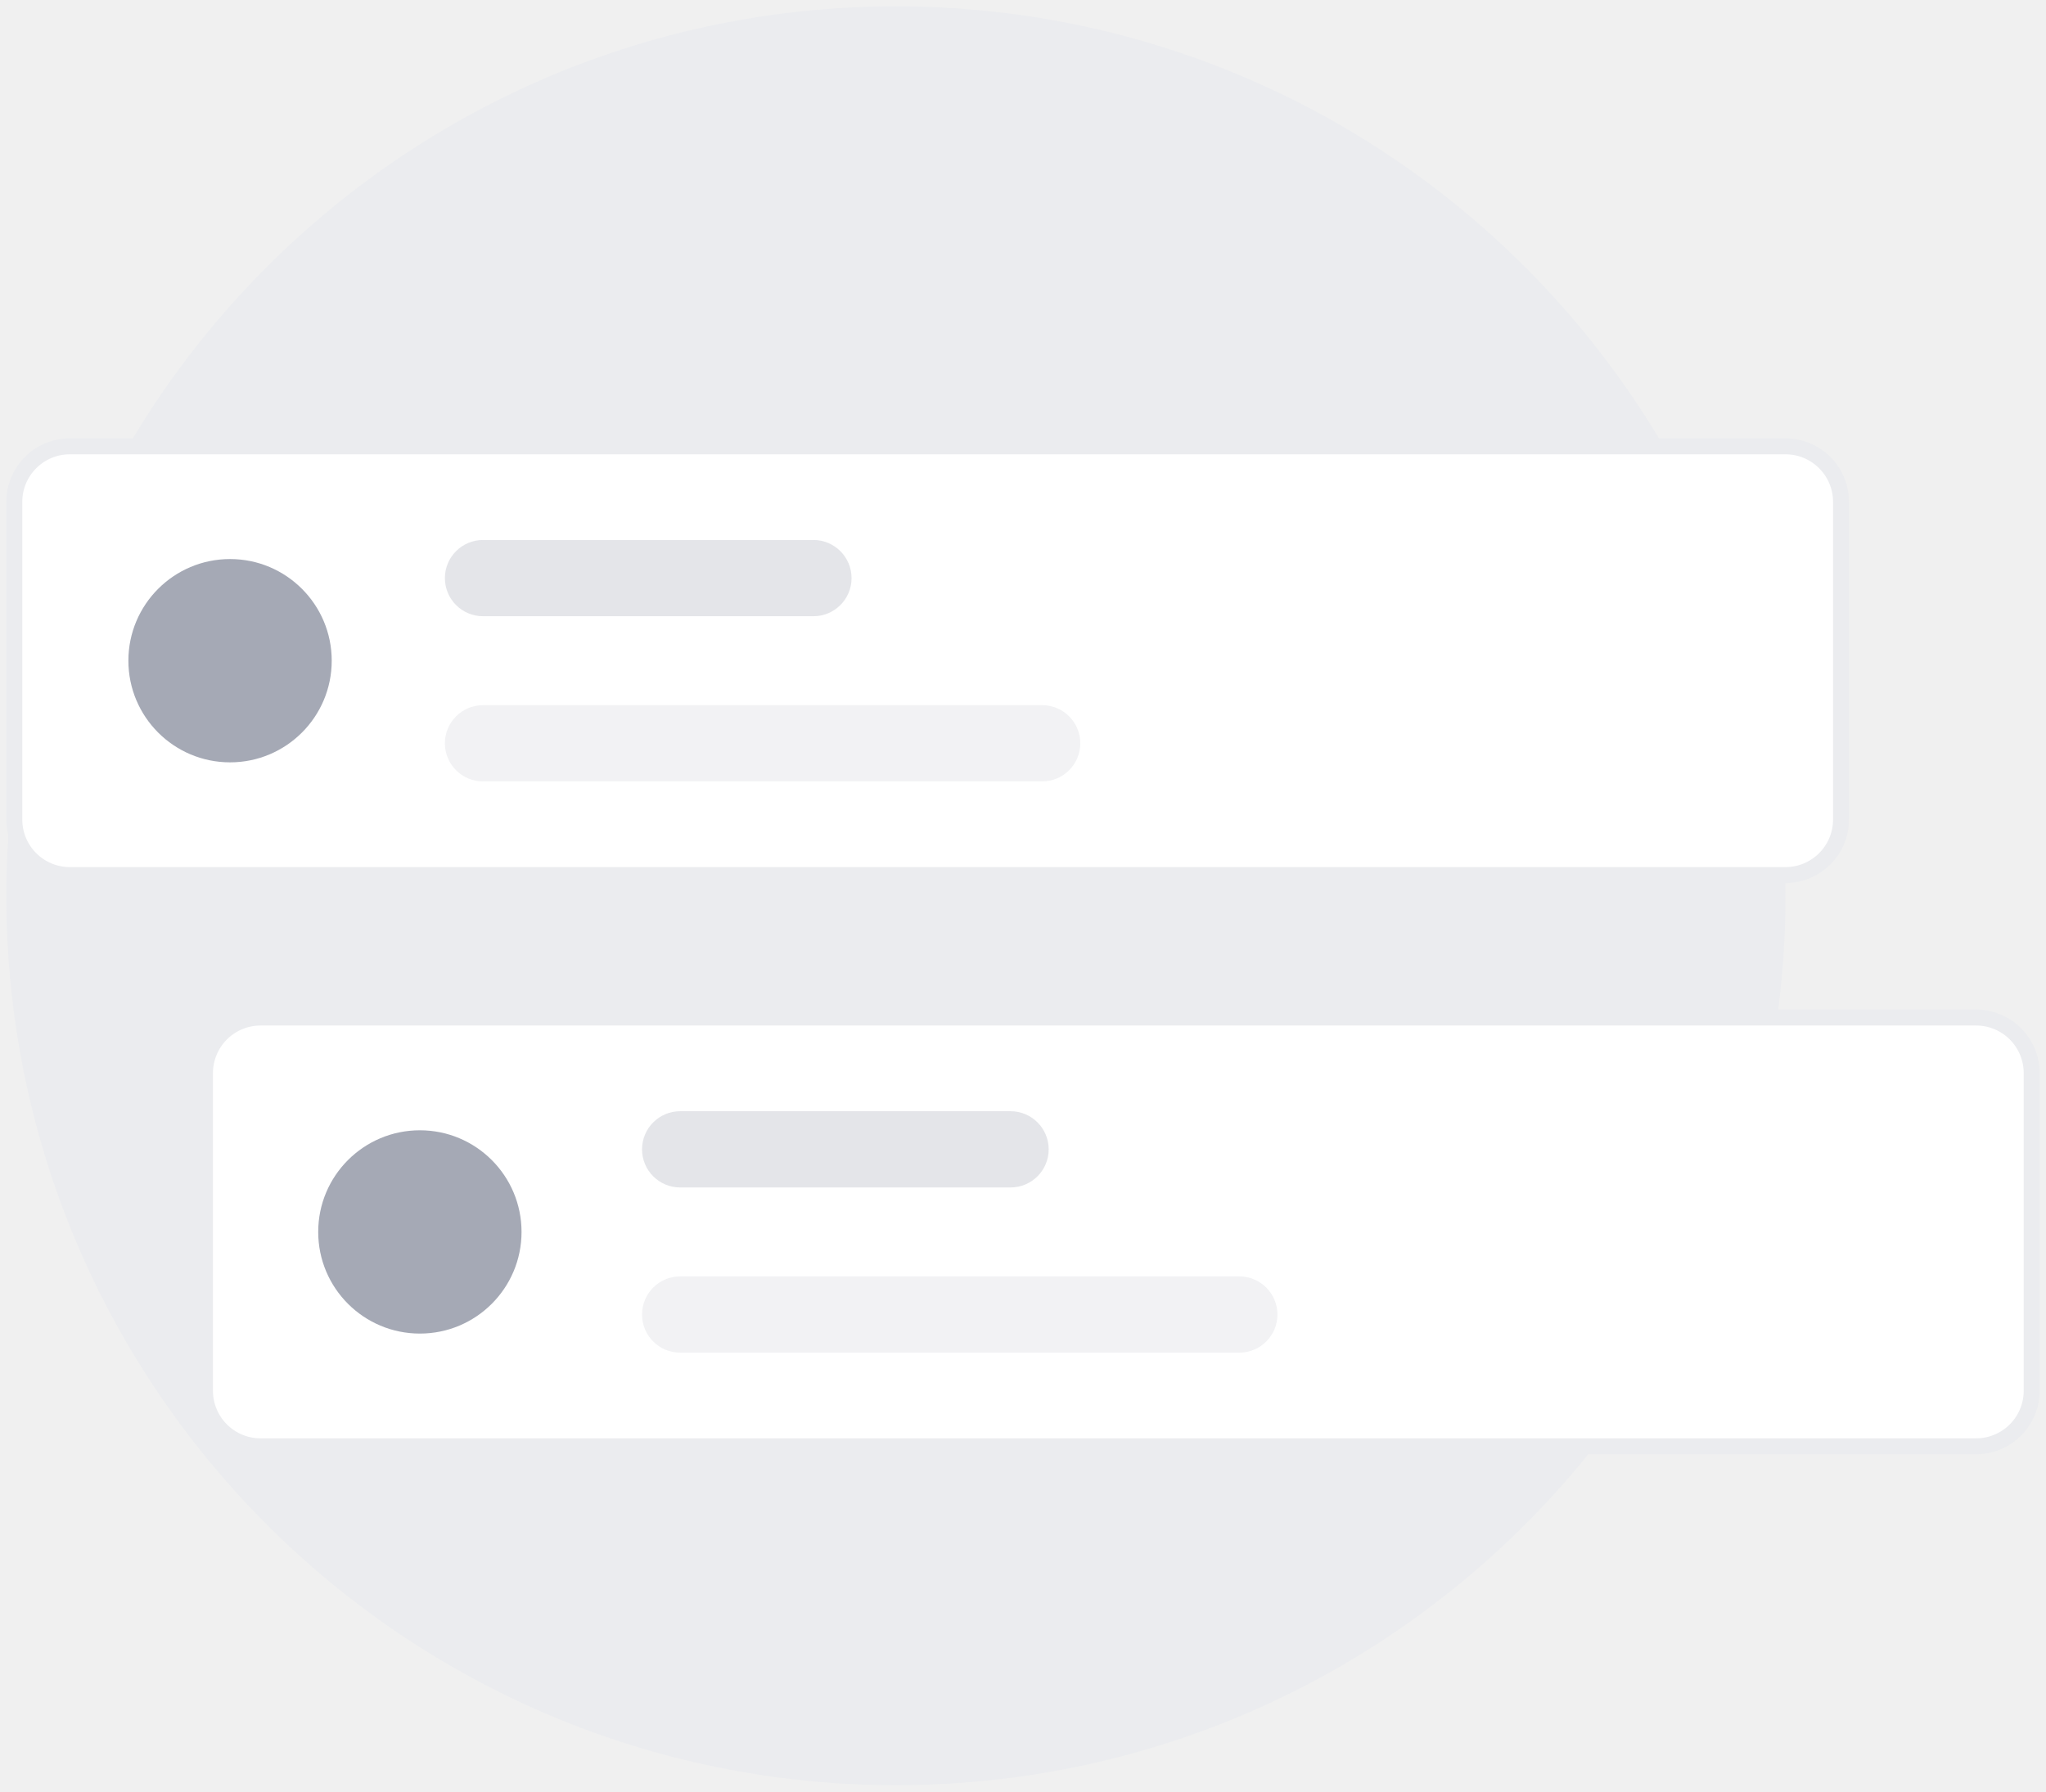
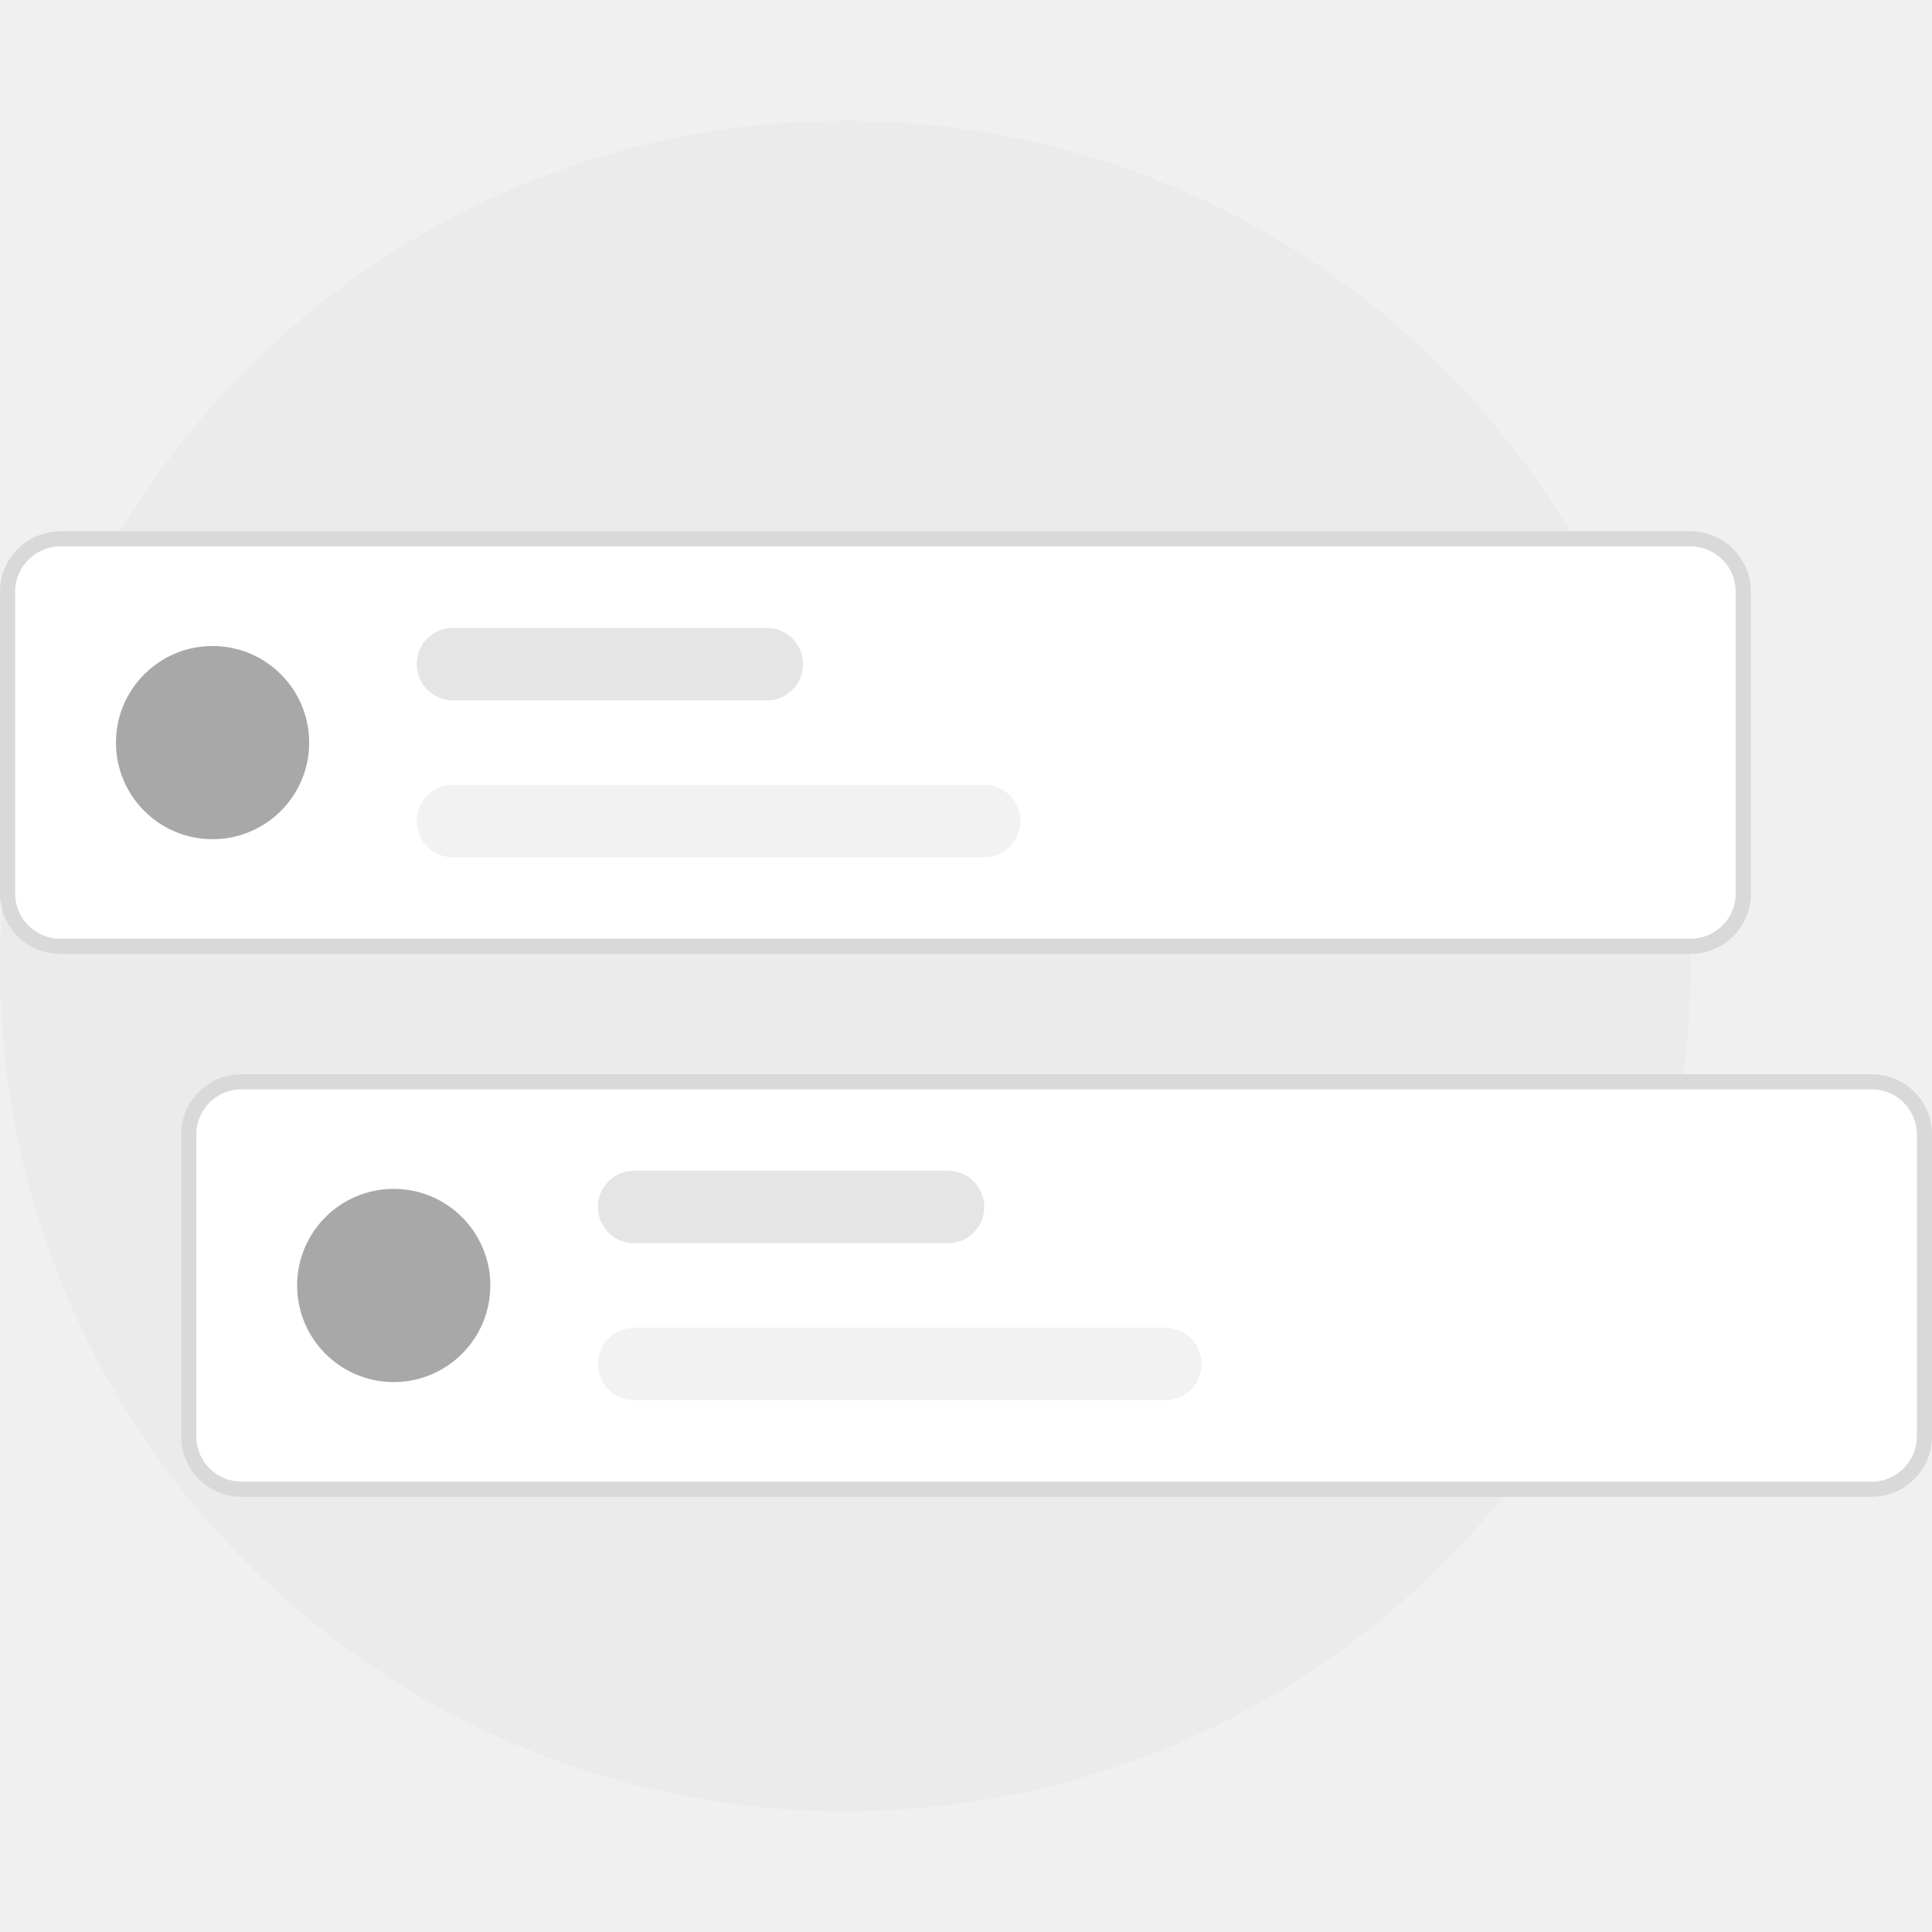
- <svg xmlns="http://www.w3.org/2000/svg" width="161" height="141" viewBox="0 0 161 141" fill="none">
-   <path d="M70.499 140.5C109.159 140.5 140.499 109.16 140.499 70.5C140.499 31.84 109.159 0.5 70.499 0.5C31.839 0.5 0.499 31.84 0.499 70.5C0.499 109.16 31.839 140.5 70.499 140.5Z" fill="#EBECEF" />
-   <path d="M20.503 80.085H21.13H155.501C156.66 80.085 157.773 80.545 158.593 81.365C159.412 82.185 159.873 83.297 159.873 84.457V109.457C159.873 110.616 159.412 111.728 158.593 112.548C157.773 113.368 156.66 113.829 155.501 113.829H20.503C19.343 113.829 18.231 113.368 17.411 112.548C16.591 111.728 16.13 110.616 16.13 109.457V84.457C16.13 83.297 16.591 82.185 17.411 81.365C18.231 80.545 19.343 80.085 20.503 80.085Z" fill="white" stroke="#EBECEF" stroke-width="1.255" />
-   <path opacity="0.3" d="M79.521 87.457H53.521C51.865 87.457 50.522 88.8 50.522 90.457C50.522 92.114 51.865 93.457 53.521 93.457H79.521C81.178 93.457 82.521 92.114 82.521 90.457C82.521 88.8 81.178 87.457 79.521 87.457Z" fill="#A5A9B5" />
-   <path opacity="0.15" d="M97.521 100.457H53.522C51.865 100.457 50.522 101.8 50.522 103.457C50.522 105.114 51.865 106.457 53.522 106.457H97.521C99.178 106.457 100.521 105.114 100.521 103.457C100.521 101.8 99.178 100.457 97.521 100.457Z" fill="#A5A9B5" />
-   <path d="M33.04 104.957C37.459 104.957 41.04 101.375 41.04 96.957C41.04 92.539 37.459 88.957 33.04 88.957C28.622 88.957 25.04 92.539 25.04 96.957C25.04 101.375 28.622 104.957 33.04 104.957Z" fill="#A5A9B5" />
-   <path d="M5.499 35.127H140.497C142.912 35.127 144.87 37.085 144.87 39.499V64.499C144.87 66.914 142.912 68.871 140.497 68.871H5.499C3.084 68.871 1.127 66.914 1.127 64.499V39.499C1.127 37.085 3.084 35.127 5.499 35.127Z" fill="white" stroke="#EBECEF" stroke-width="1.255" />
-   <path opacity="0.3" d="M64.009 42.499H38.009C36.352 42.499 35.009 43.843 35.009 45.499C35.009 47.156 36.352 48.499 38.009 48.499H64.009C65.665 48.499 67.009 47.156 67.009 45.499C67.009 43.843 65.665 42.499 64.009 42.499Z" fill="#A5A9B5" />
-   <path opacity="0.15" d="M82.008 55.499H38.009C36.352 55.499 35.009 56.843 35.009 58.499C35.009 60.156 36.352 61.499 38.009 61.499H82.008C83.665 61.499 85.008 60.156 85.008 58.499C85.008 56.843 83.665 55.499 82.008 55.499Z" fill="#A5A9B5" />
-   <path d="M18.103 59.999C22.521 59.999 26.103 56.417 26.103 51.999C26.103 47.581 22.521 43.999 18.103 43.999C13.684 43.999 10.103 47.581 10.103 51.999C10.103 56.417 13.684 59.999 18.103 59.999Z" fill="#A5A9B5" />
+ <svg xmlns="http://www.w3.org/2000/svg" width="160" height="160" viewBox="0 0 160 160" fill="none">
+   <g clip-path="url(#clip0_3296_8610)">
+     <path d="M70 150C108.66 150 140 118.66 140 80C140 41.34 108.66 10 70 10C31.34 10 0 41.34 0 80C0 118.66 31.34 150 70 150Z" fill="#EBEBEB" />
+     <path d="M20.003 89.586H155.001C157.416 89.586 159.374 91.543 159.374 93.958V118.958C159.373 121.372 157.416 123.33 155.001 123.33H20.003C17.589 123.33 15.632 121.372 15.631 118.958V93.958C15.631 91.543 17.589 89.586 20.003 89.586Z" fill="white" stroke="#D9D9D9" stroke-width="1.255" />
+     <path opacity="0.3" d="M78.513 96.958H52.513C50.856 96.958 49.513 98.301 49.513 99.958C49.513 101.615 50.856 102.958 52.513 102.958H78.513C80.17 102.958 81.513 101.615 81.513 99.958C81.513 98.301 80.17 96.958 78.513 96.958Z" fill="#A8A8A8" />
+     <path opacity="0.15" d="M96.513 109.958H52.513C50.856 109.958 49.513 111.301 49.513 112.958C49.513 114.615 50.856 115.958 52.513 115.958H96.513C98.169 115.958 99.513 114.615 99.513 112.958C99.513 111.301 98.169 109.958 96.513 109.958Z" fill="#A8A8A8" />
+     <path d="M32.607 114.458C37.025 114.458 40.607 110.876 40.607 106.458C40.607 102.039 37.025 98.457 32.607 98.457C28.189 98.457 24.607 102.039 24.607 106.458C24.607 110.876 28.189 114.458 32.607 114.458Z" fill="#A8A8A8" />
+     <path d="M5 44.628H139.998C142.413 44.628 144.37 46.585 144.37 49V74C144.37 76.415 142.413 78.372 139.998 78.372H5C2.585 78.372 0.628 76.415 0.628 74V49C0.628 46.585 2.585 44.628 5 44.628Z" fill="white" stroke="#D9D9D9" stroke-width="1.255" />
+     <path opacity="0.3" d="M63.509 52H37.51C35.853 52 34.51 53.343 34.51 55C34.51 56.657 35.853 58 37.51 58H63.509C65.166 58 66.509 56.657 66.509 55C66.509 53.343 65.166 52 63.509 52Z" fill="#A8A8A8" />
+     <path opacity="0.15" d="M81.509 65H37.51C35.853 65 34.51 66.343 34.51 68C34.51 69.657 35.853 71 37.51 71H81.509C83.166 71 84.509 69.657 84.509 68C84.509 66.343 83.166 65 81.509 65Z" fill="#A8A8A8" />
+     <path d="M17.604 69.5C22.022 69.5 25.604 65.918 25.604 61.5C25.604 57.081 22.022 53.5 17.604 53.5C13.185 53.5 9.604 57.081 9.604 61.5C9.604 65.918 13.185 69.5 17.604 69.5Z" fill="#A8A8A8" />
+   </g>
+   <defs>
+     <clipPath id="clip0_3296_8610">
+       <rect width="160" height="160" fill="white" />
+     </clipPath>
+   </defs>
</svg>
